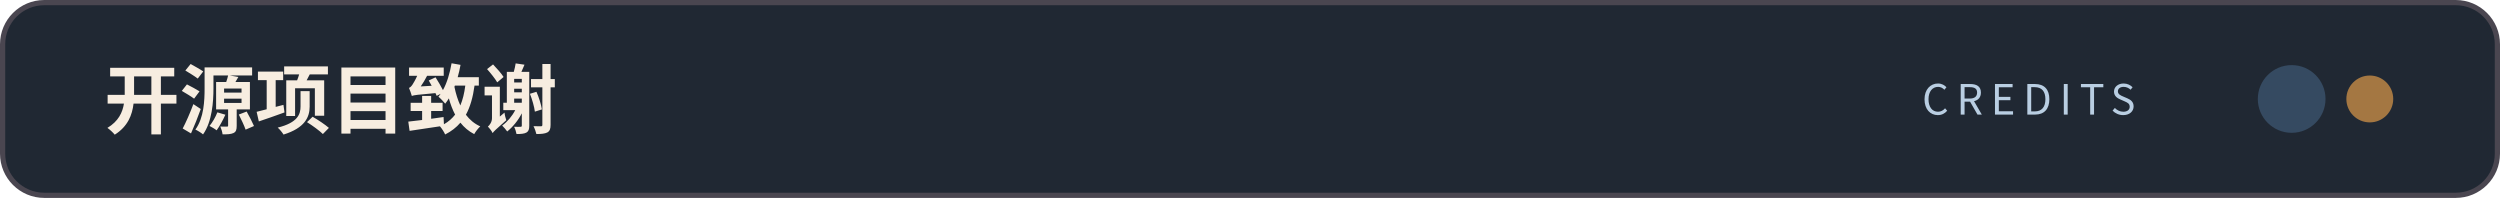
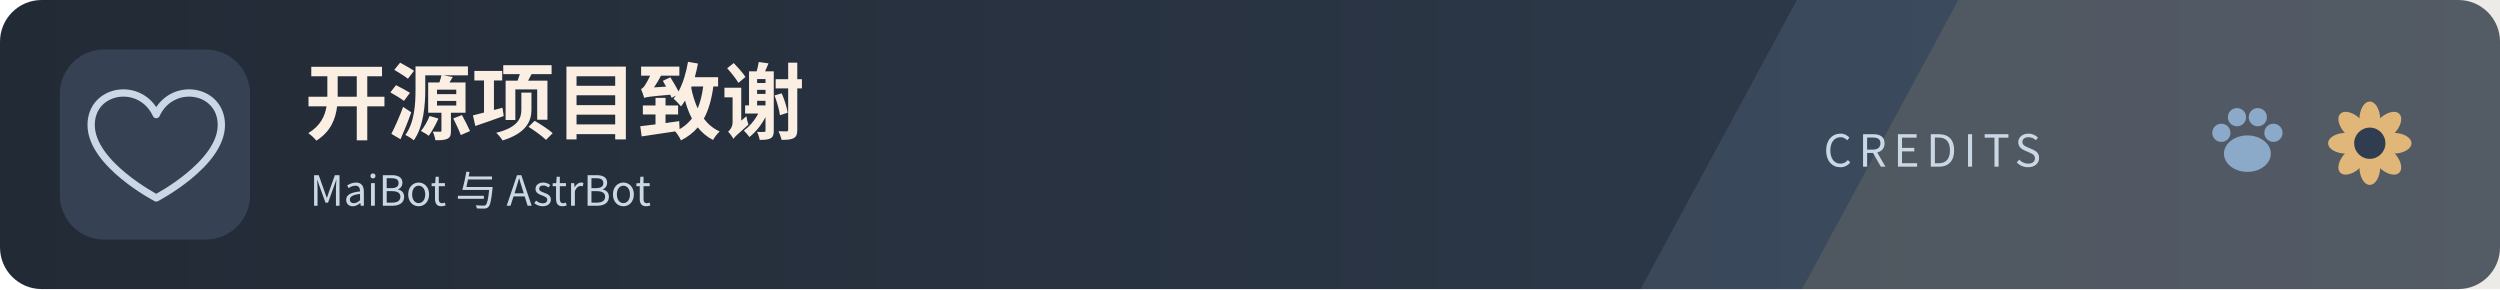
- <svg xmlns="http://www.w3.org/2000/svg" viewBox="0 0 960 76" width="960" height="76" role="img">
-   <rect x="1" y="1" width="958" height="74" rx="16" fill="#202833" stroke="#4a4650" stroke-width="2" />
-   <circle cx="880" cy="38" r="13" fill="#354a61" />
-   <circle cx="910" cy="38" r="9" fill="#a47742" />
+ <svg xmlns="http://www.w3.org/2000/svg" viewBox="0 0 960 111" width="960" height="111" role="img">
+   <defs>
+     <linearGradient id="wash">
+       <stop stop-color="#222a35" />
+       <stop offset="1" stop-color="#303d50" />
+     </linearGradient>
+   </defs>
  <g font-family="system-ui, 'Microsoft YaHei', 'PingFang SC', 'Noto Sans CJK SC', sans-serif">
-     <text x="820" y="44" text-anchor="end" fill="#b9cee2" font-size="16" letter-spacing="3">CREDITS</text>
-     <text x="40" y="49" text-anchor="start" fill="#f7ede0" font-size="29" font-weight="700">开源项目致谢</text>
+     <rect width="960" height="111" rx="16" fill="url(#wash)" />
+     <path d="M690 0h270v111H630z" fill="#8ba9c9" opacity=".15" />
+     <path d="M752 0h208v111H692z" fill="#e1b779" opacity=".13" />
+     <rect x="23" y="19" width="73" height="73" rx="17" fill="#364254" />
+     <g transform="translate(29 29)" fill="none" stroke="#cad7e5" stroke-width="2.8" stroke-linecap="round" stroke-linejoin="round">
+       <path d="M31 47S6 34 6 19c0-14 19-17 25-4 6-13 25-10 25 4 0 15-25 28-25 28z" />
+     </g>
+     <text x="117" y="51" font-size="32" font-weight="720" fill="#fbefe3">开源项目致谢</text>
+     <text x="119" y="79" font-size="16" fill="#cad7e5">MaiBot 与 AstrBot</text>
+     <text x="742" y="64" font-size="17" letter-spacing="2.6" text-anchor="middle" fill="#cad7e5">CREDITS</text>
+     <g transform="translate(863 51)" fill="#8ba9c9">
+       <ellipse cy="8" rx="9" ry="7" />
+       <circle cx="-10" cy="0" r="3.5" />
+       <circle cx="-4" cy="-6" r="3.5" />
+       <circle cx="4" cy="-6" r="3.5" />
+       <circle cx="10" cy="0" r="3.5" />
+     </g>
+     <g transform="translate(910 55)" fill="#e1b779">
+       <ellipse cy="-9" rx="4" ry="7" transform="rotate(0)" />
+       <ellipse cy="-9" rx="4" ry="7" transform="rotate(45)" />
+       <ellipse cy="-9" rx="4" ry="7" transform="rotate(90)" />
+       <ellipse cy="-9" rx="4" ry="7" transform="rotate(135)" />
+       <ellipse cy="-9" rx="4" ry="7" transform="rotate(180)" />
+       <ellipse cy="-9" rx="4" ry="7" transform="rotate(225)" />
+       <ellipse cy="-9" rx="4" ry="7" transform="rotate(270)" />
+       <ellipse cy="-9" rx="4" ry="7" transform="rotate(315)" />
+       <circle r="6" fill="#303d50" />
+     </g>
  </g>
</svg>
